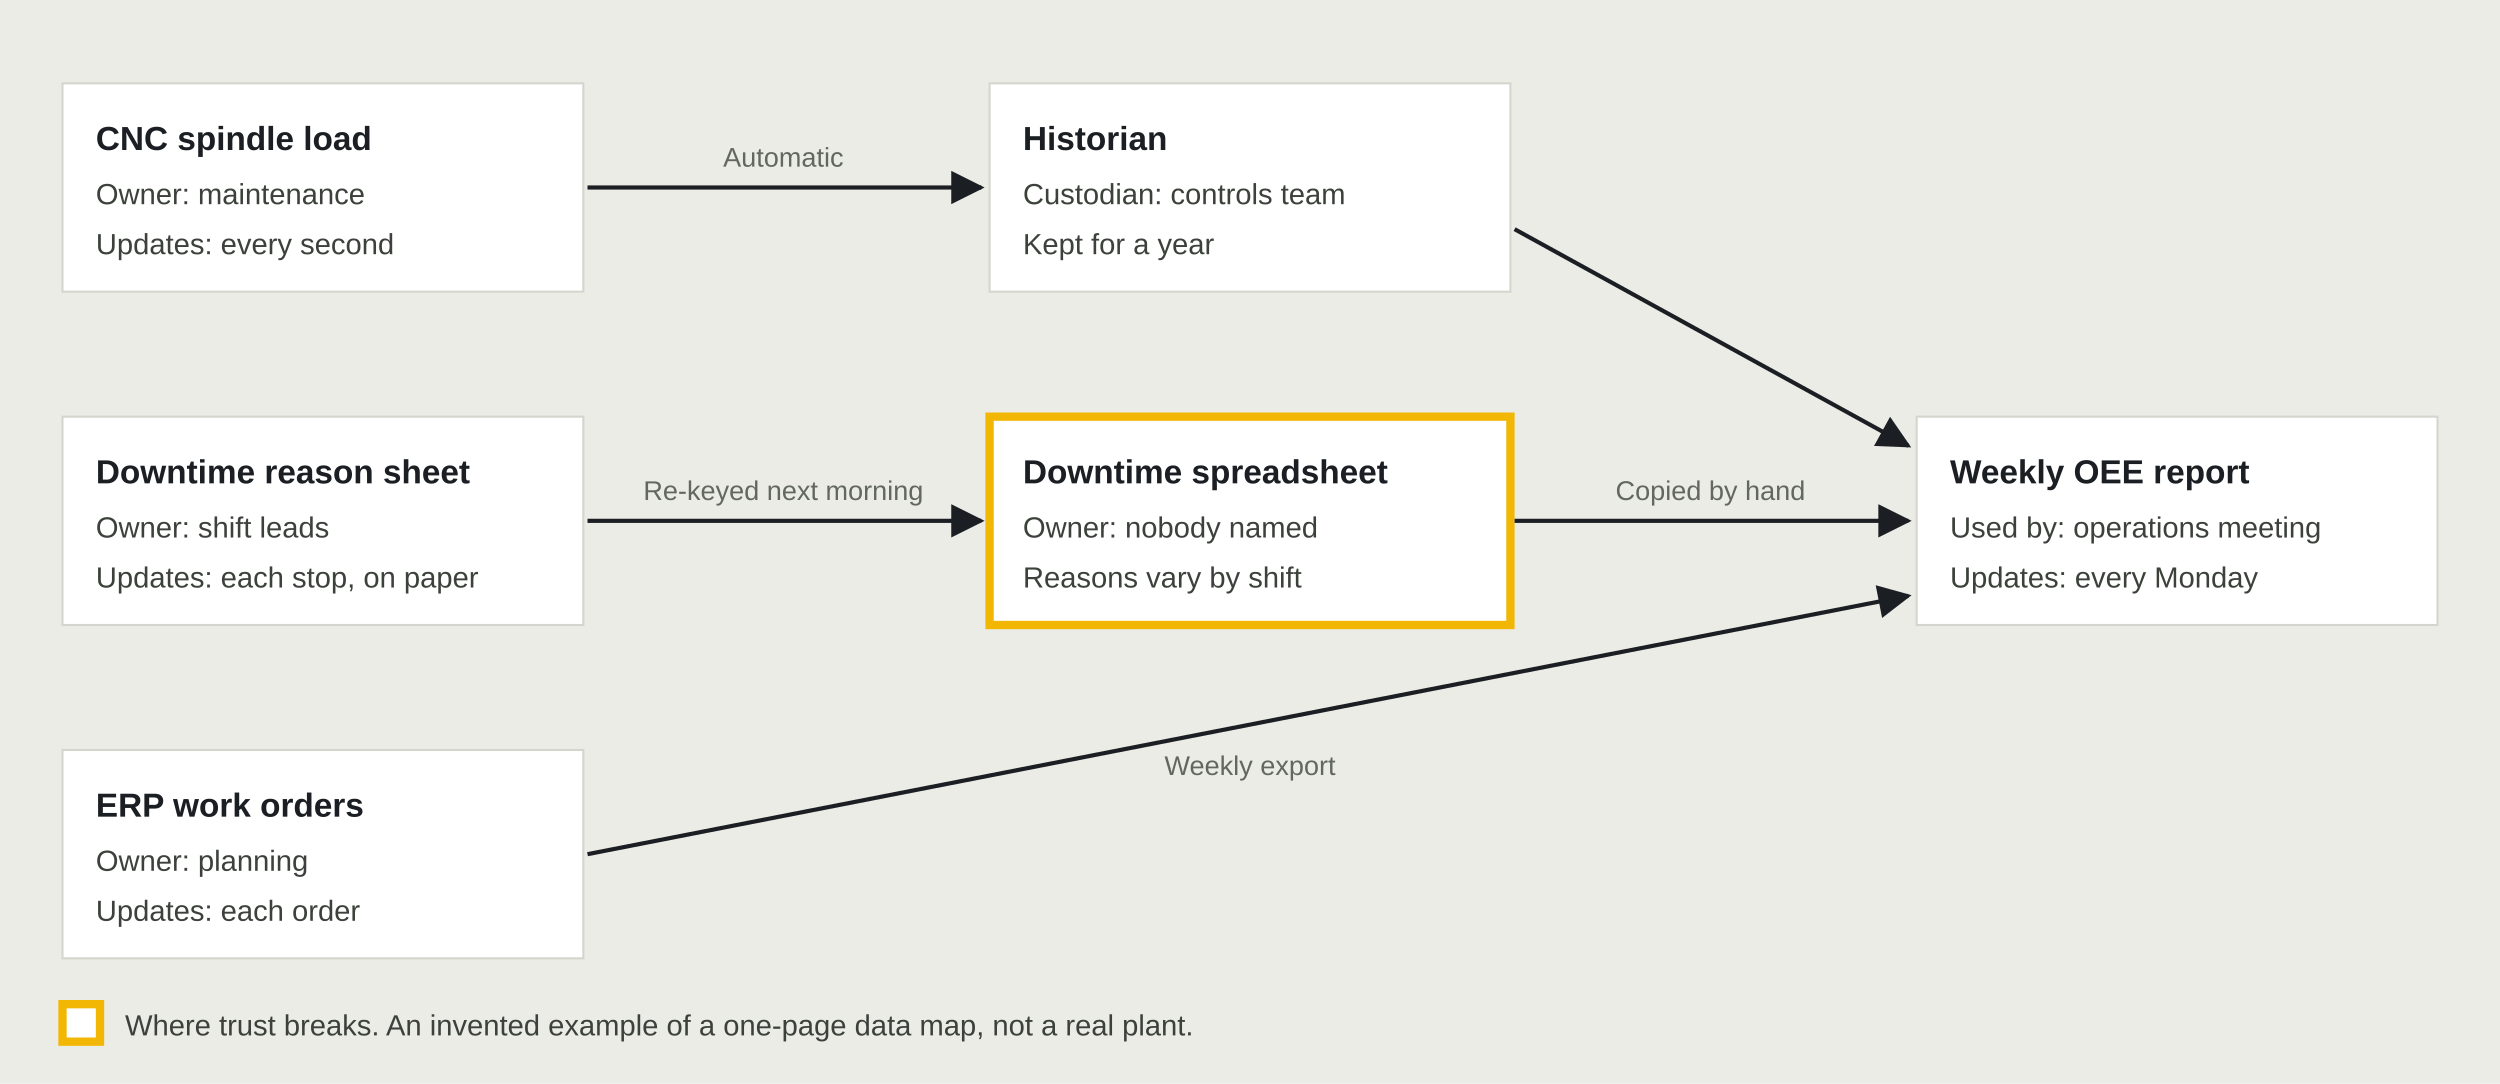
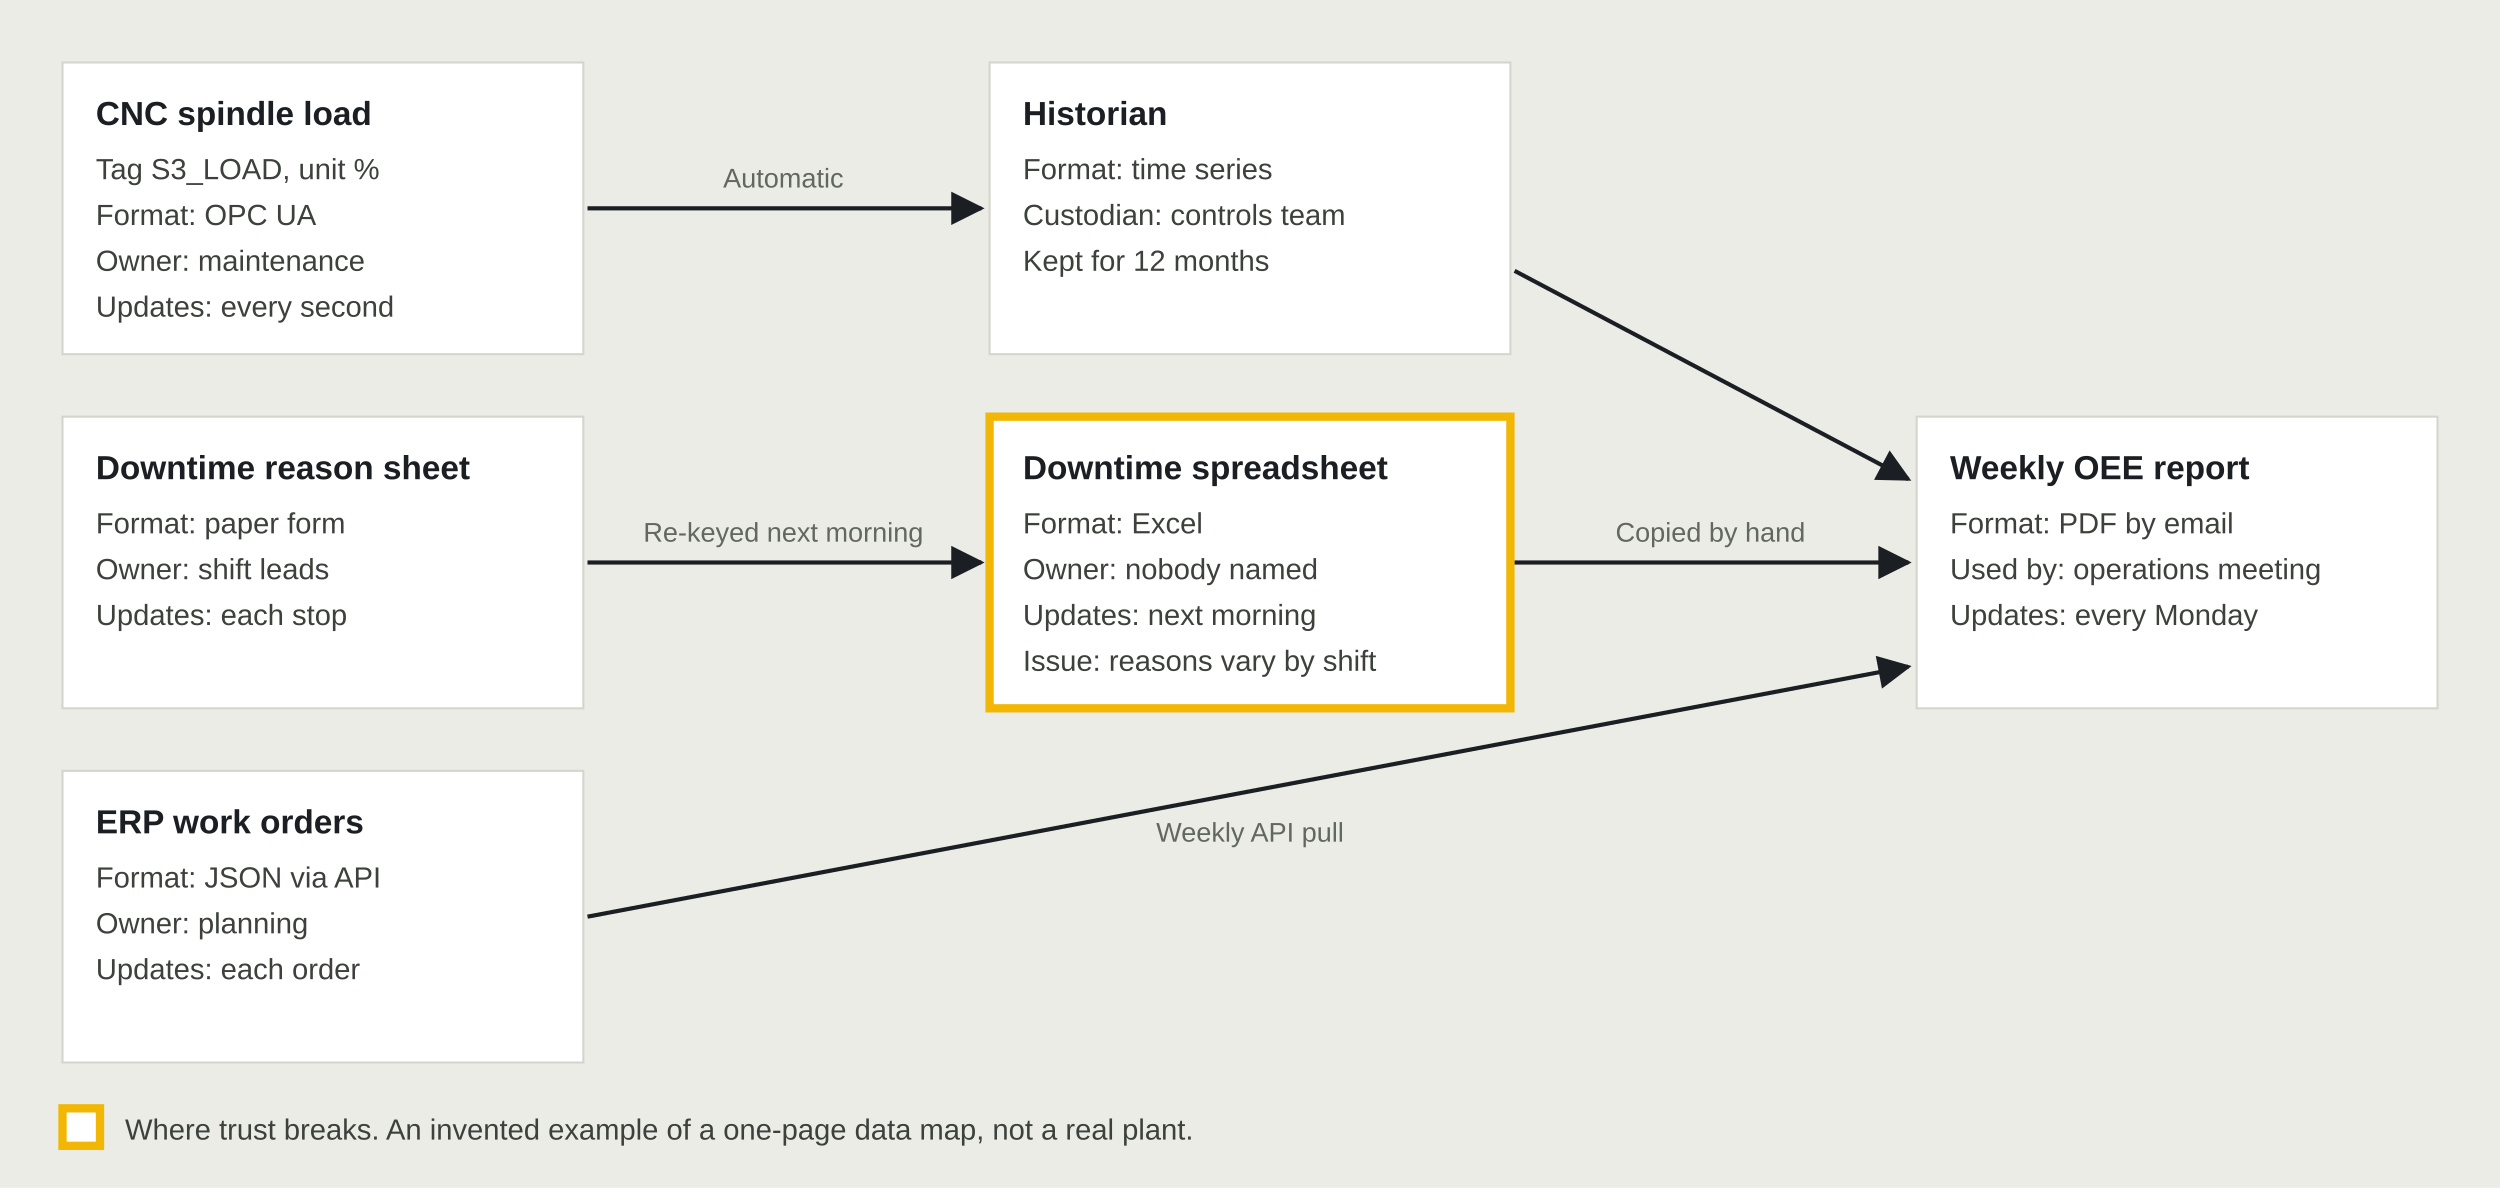
- <svg xmlns="http://www.w3.org/2000/svg" width="1200" height="520" viewBox="0 0 1200 520" role="img" aria-labelledby="t d" font-family="IBM Plex Sans, Segoe UI, Arial, sans-serif">
+ <svg xmlns="http://www.w3.org/2000/svg" width="1200" height="570" viewBox="0 0 1200 570" role="img" aria-labelledby="t d" font-family="IBM Plex Sans, Segoe UI, Arial, sans-serif">
  <defs>
    <marker id="arrow" viewBox="0 0 10 10" refX="9" refY="5" markerWidth="8" markerHeight="8" orient="auto">
      <path d="M0,0 L10,5 L0,10 z" fill="#1b1f23" />
    </marker>
  </defs>
-   <rect width="1200" height="520" fill="#ecece7" />
+   <rect width="1200" height="570" fill="#ecece7" />
  <g font-size="14" fill="#3c413b">
-     <rect x="30" y="40" width="250" height="100" fill="#ffffff" stroke="#d5d5ce" />
-     <text x="46" y="72" font-size="16" font-weight="600" fill="#1b1f23">CNC spindle load</text>
-     <text x="46" y="98">Owner: maintenance</text>
-     <text x="46" y="122">Updates: every second</text>
-     <rect x="30" y="200" width="250" height="100" fill="#ffffff" stroke="#d5d5ce" />
-     <text x="46" y="232" font-size="16" font-weight="600" fill="#1b1f23">Downtime reason sheet</text>
-     <text x="46" y="258">Owner: shift leads</text>
-     <text x="46" y="282">Updates: each stop, on paper</text>
-     <rect x="30" y="360" width="250" height="100" fill="#ffffff" stroke="#d5d5ce" />
-     <text x="46" y="392" font-size="16" font-weight="600" fill="#1b1f23">ERP work orders</text>
-     <text x="46" y="418">Owner: planning</text>
-     <text x="46" y="442">Updates: each order</text>
-     <rect x="475" y="40" width="250" height="100" fill="#ffffff" stroke="#d5d5ce" />
-     <text x="491" y="72" font-size="16" font-weight="600" fill="#1b1f23">Historian</text>
-     <text x="491" y="98">Custodian: controls team</text>
-     <text x="491" y="122">Kept for a year</text>
-     <rect x="475" y="200" width="250" height="100" fill="#ffffff" stroke="#f2b705" stroke-width="4" />
-     <text x="491" y="232" font-size="16" font-weight="600" fill="#1b1f23">Downtime spreadsheet</text>
-     <text x="491" y="258">Owner: nobody named</text>
-     <text x="491" y="282">Reasons vary by shift</text>
-     <rect x="920" y="200" width="250" height="100" fill="#ffffff" stroke="#d5d5ce" />
-     <text x="936" y="232" font-size="16" font-weight="600" fill="#1b1f23">Weekly OEE report</text>
-     <text x="936" y="258">Used by: operations meeting</text>
-     <text x="936" y="282">Updates: every Monday</text>
+     <rect x="30" y="30" width="250" height="140" fill="#ffffff" stroke="#d5d5ce" />
+     <text x="46" y="60" font-size="16" font-weight="600" fill="#1b1f23">CNC spindle load</text>
+     <text x="46" y="86">Tag S3_LOAD, unit %</text>
+     <text x="46" y="108">Format: OPC UA</text>
+     <text x="46" y="130">Owner: maintenance</text>
+     <text x="46" y="152">Updates: every second</text>
+     <rect x="30" y="200" width="250" height="140" fill="#ffffff" stroke="#d5d5ce" />
+     <text x="46" y="230" font-size="16" font-weight="600" fill="#1b1f23">Downtime reason sheet</text>
+     <text x="46" y="256">Format: paper form</text>
+     <text x="46" y="278">Owner: shift leads</text>
+     <text x="46" y="300">Updates: each stop</text>
+     <rect x="30" y="370" width="250" height="140" fill="#ffffff" stroke="#d5d5ce" />
+     <text x="46" y="400" font-size="16" font-weight="600" fill="#1b1f23">ERP work orders</text>
+     <text x="46" y="426">Format: JSON via API</text>
+     <text x="46" y="448">Owner: planning</text>
+     <text x="46" y="470">Updates: each order</text>
+     <rect x="475" y="30" width="250" height="140" fill="#ffffff" stroke="#d5d5ce" />
+     <text x="491" y="60" font-size="16" font-weight="600" fill="#1b1f23">Historian</text>
+     <text x="491" y="86">Format: time series</text>
+     <text x="491" y="108">Custodian: controls team</text>
+     <text x="491" y="130">Kept for 12 months</text>
+     <rect x="475" y="200" width="250" height="140" fill="#ffffff" stroke="#f2b705" stroke-width="4" />
+     <text x="491" y="230" font-size="16" font-weight="600" fill="#1b1f23">Downtime spreadsheet</text>
+     <text x="491" y="256">Format: Excel</text>
+     <text x="491" y="278">Owner: nobody named</text>
+     <text x="491" y="300">Updates: next morning</text>
+     <text x="491" y="322">Issue: reasons vary by shift</text>
+     <rect x="920" y="200" width="250" height="140" fill="#ffffff" stroke="#d5d5ce" />
+     <text x="936" y="230" font-size="16" font-weight="600" fill="#1b1f23">Weekly OEE report</text>
+     <text x="936" y="256">Format: PDF by email</text>
+     <text x="936" y="278">Used by: operations meeting</text>
+     <text x="936" y="300">Updates: every Monday</text>
  </g>
  <g stroke="#1b1f23" stroke-width="2" marker-end="url(#arrow)" fill="none">
-     <line x1="282" y1="90" x2="471" y2="90" />
-     <line x1="727" y1="110" x2="916" y2="214" />
-     <line x1="282" y1="250" x2="471" y2="250" />
-     <line x1="727" y1="250" x2="916" y2="250" />
-     <line x1="282" y1="410" x2="916" y2="286" />
+     <line x1="282" y1="100" x2="471" y2="100" />
+     <line x1="727" y1="130" x2="916" y2="230" />
+     <line x1="282" y1="270" x2="471" y2="270" />
+     <line x1="727" y1="270" x2="916" y2="270" />
+     <line x1="282" y1="440" x2="916" y2="320" />
  </g>
  <g font-size="13" fill="#62675f">
-     <text x="376" y="80" text-anchor="middle">Automatic</text>
-     <text x="376" y="240" text-anchor="middle">Re-keyed next morning</text>
-     <text x="821" y="240" text-anchor="middle">Copied by hand</text>
-     <text x="600" y="372" text-anchor="middle">Weekly export</text>
+     <text x="376" y="90" text-anchor="middle">Automatic</text>
+     <text x="376" y="260" text-anchor="middle">Re-keyed next morning</text>
+     <text x="821" y="260" text-anchor="middle">Copied by hand</text>
+     <text x="600" y="404" text-anchor="middle">Weekly API pull</text>
  </g>
-   <rect x="30" y="482" width="18" height="18" fill="#ffffff" stroke="#f2b705" stroke-width="4" />
-   <text x="60" y="497" font-size="14" fill="#3c413b">Where trust breaks. An invented example of a one-page data map, not a real plant.</text>
+   <rect x="30" y="532" width="18" height="18" fill="#ffffff" stroke="#f2b705" stroke-width="4" />
+   <text x="60" y="547" font-size="14" fill="#3c413b">Where trust breaks. An invented example of a one-page data map, not a real plant.</text>
</svg>
